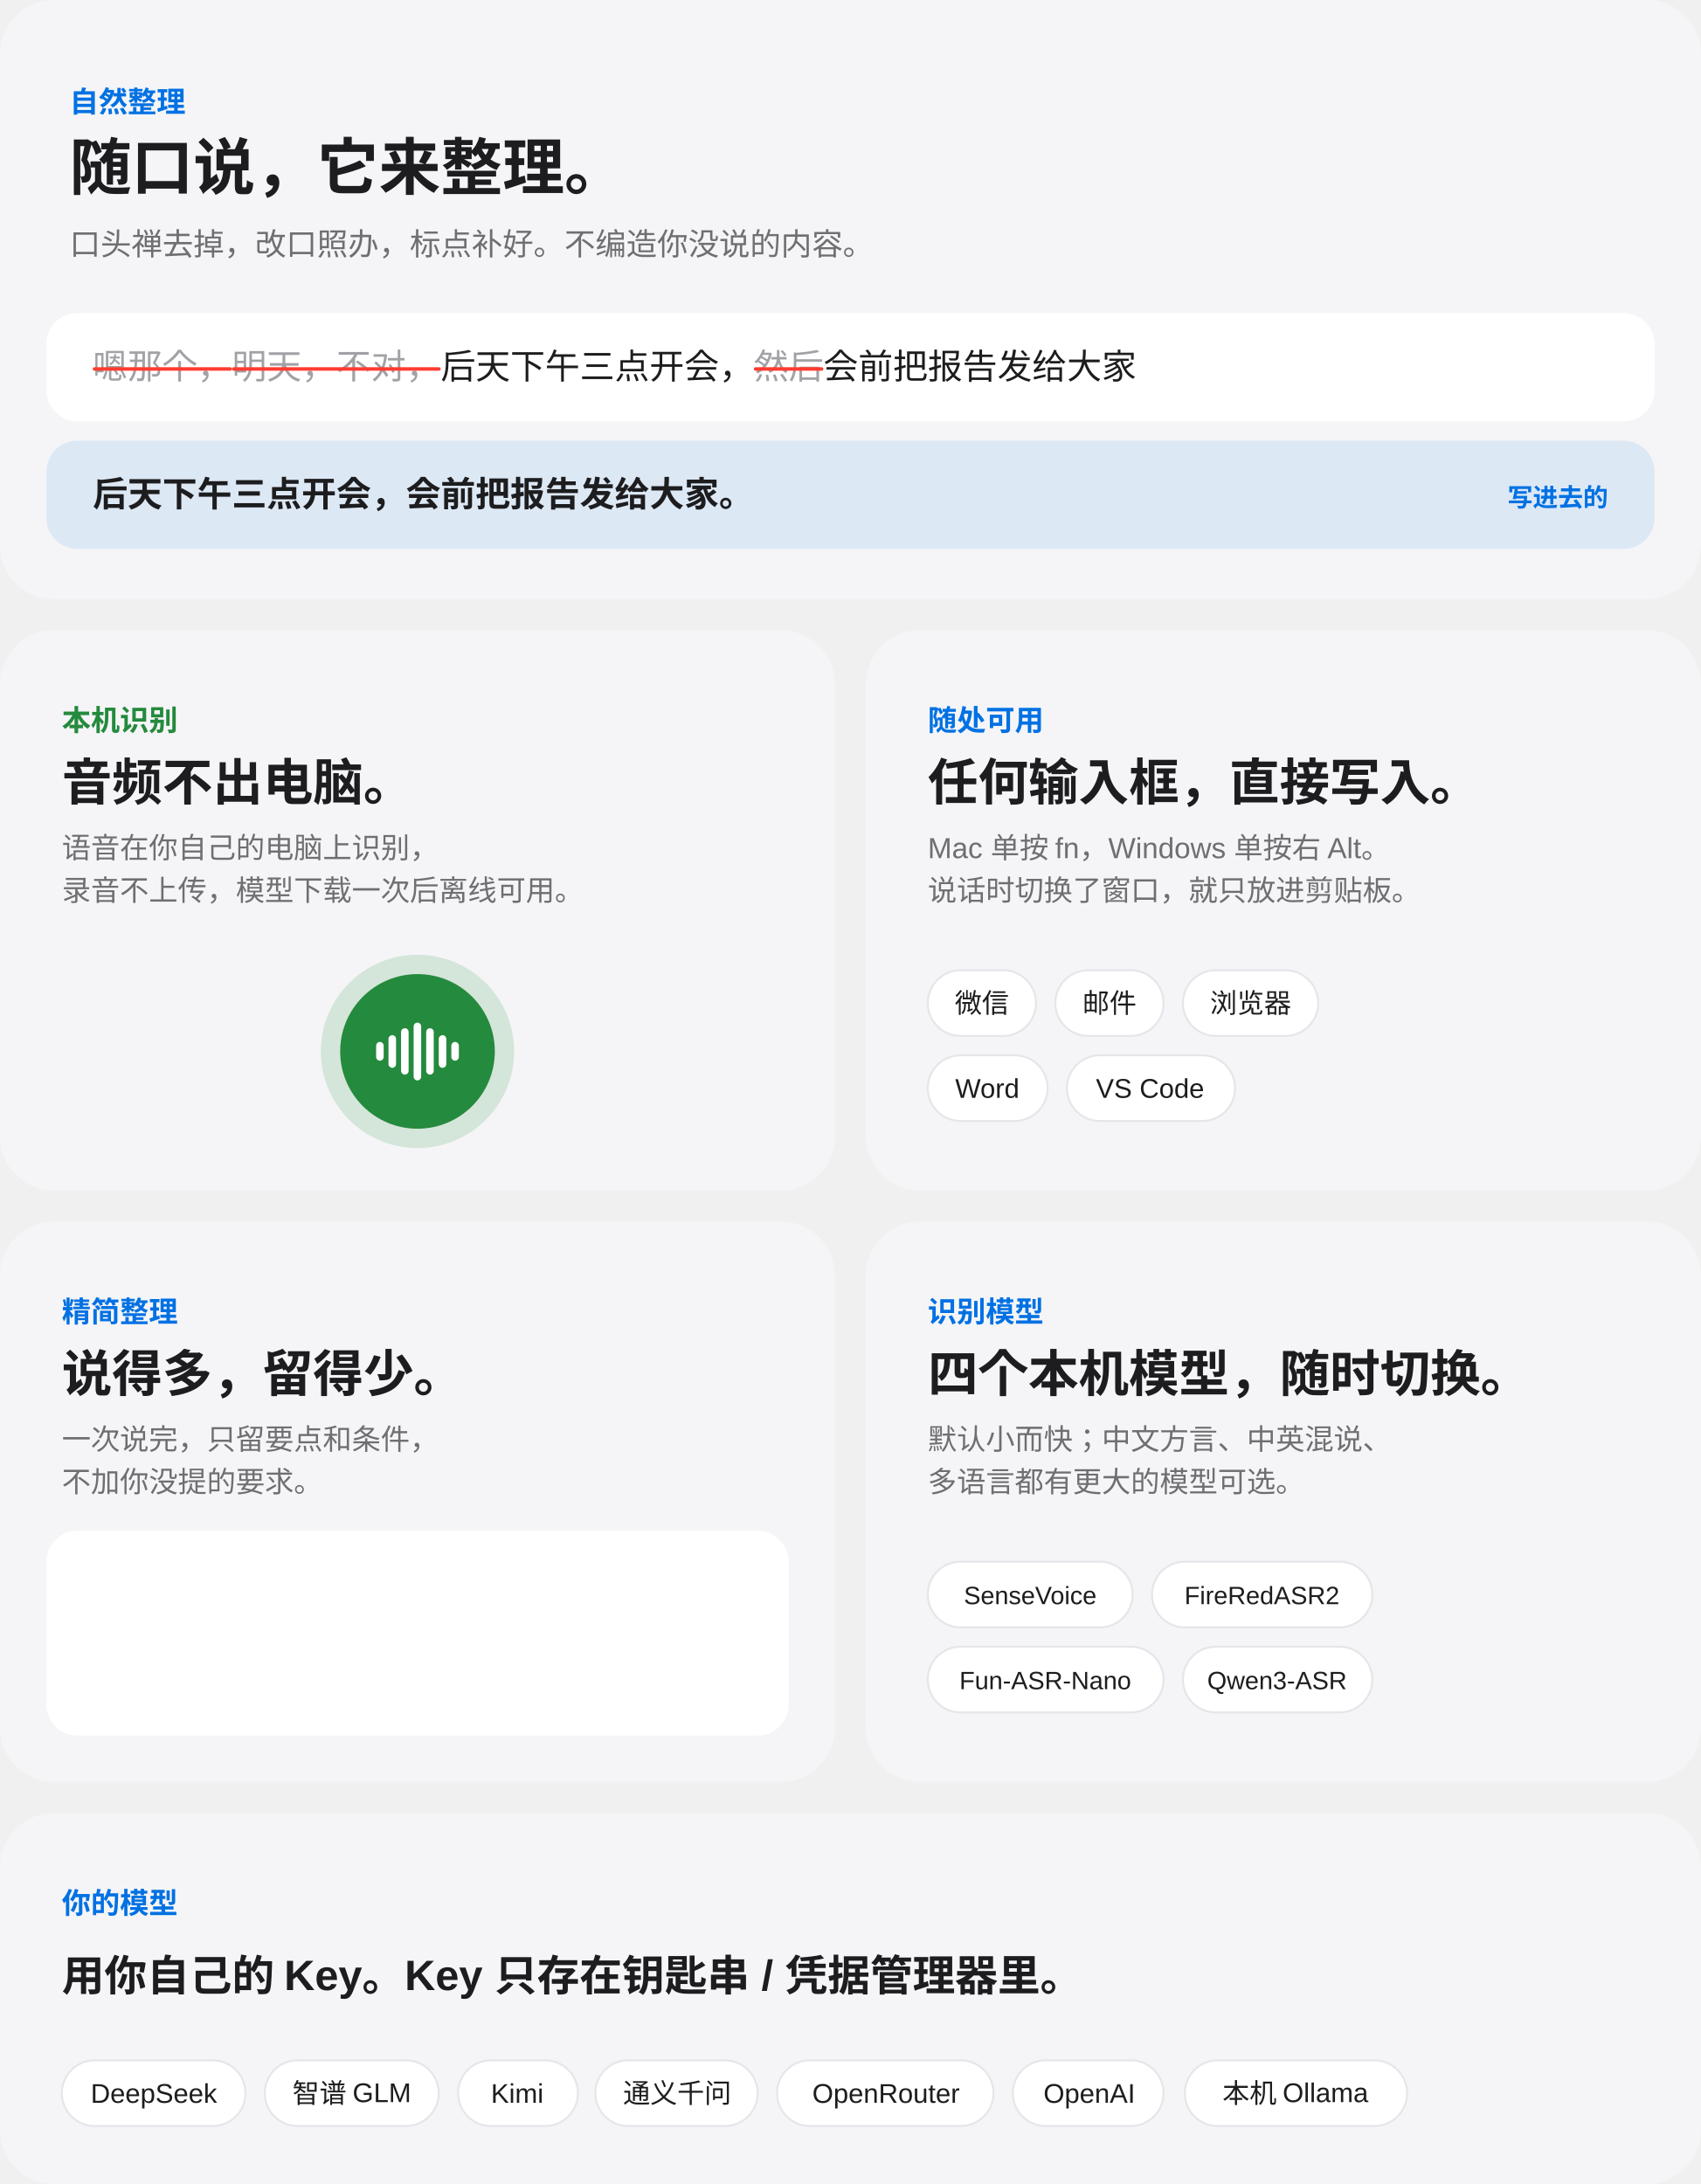
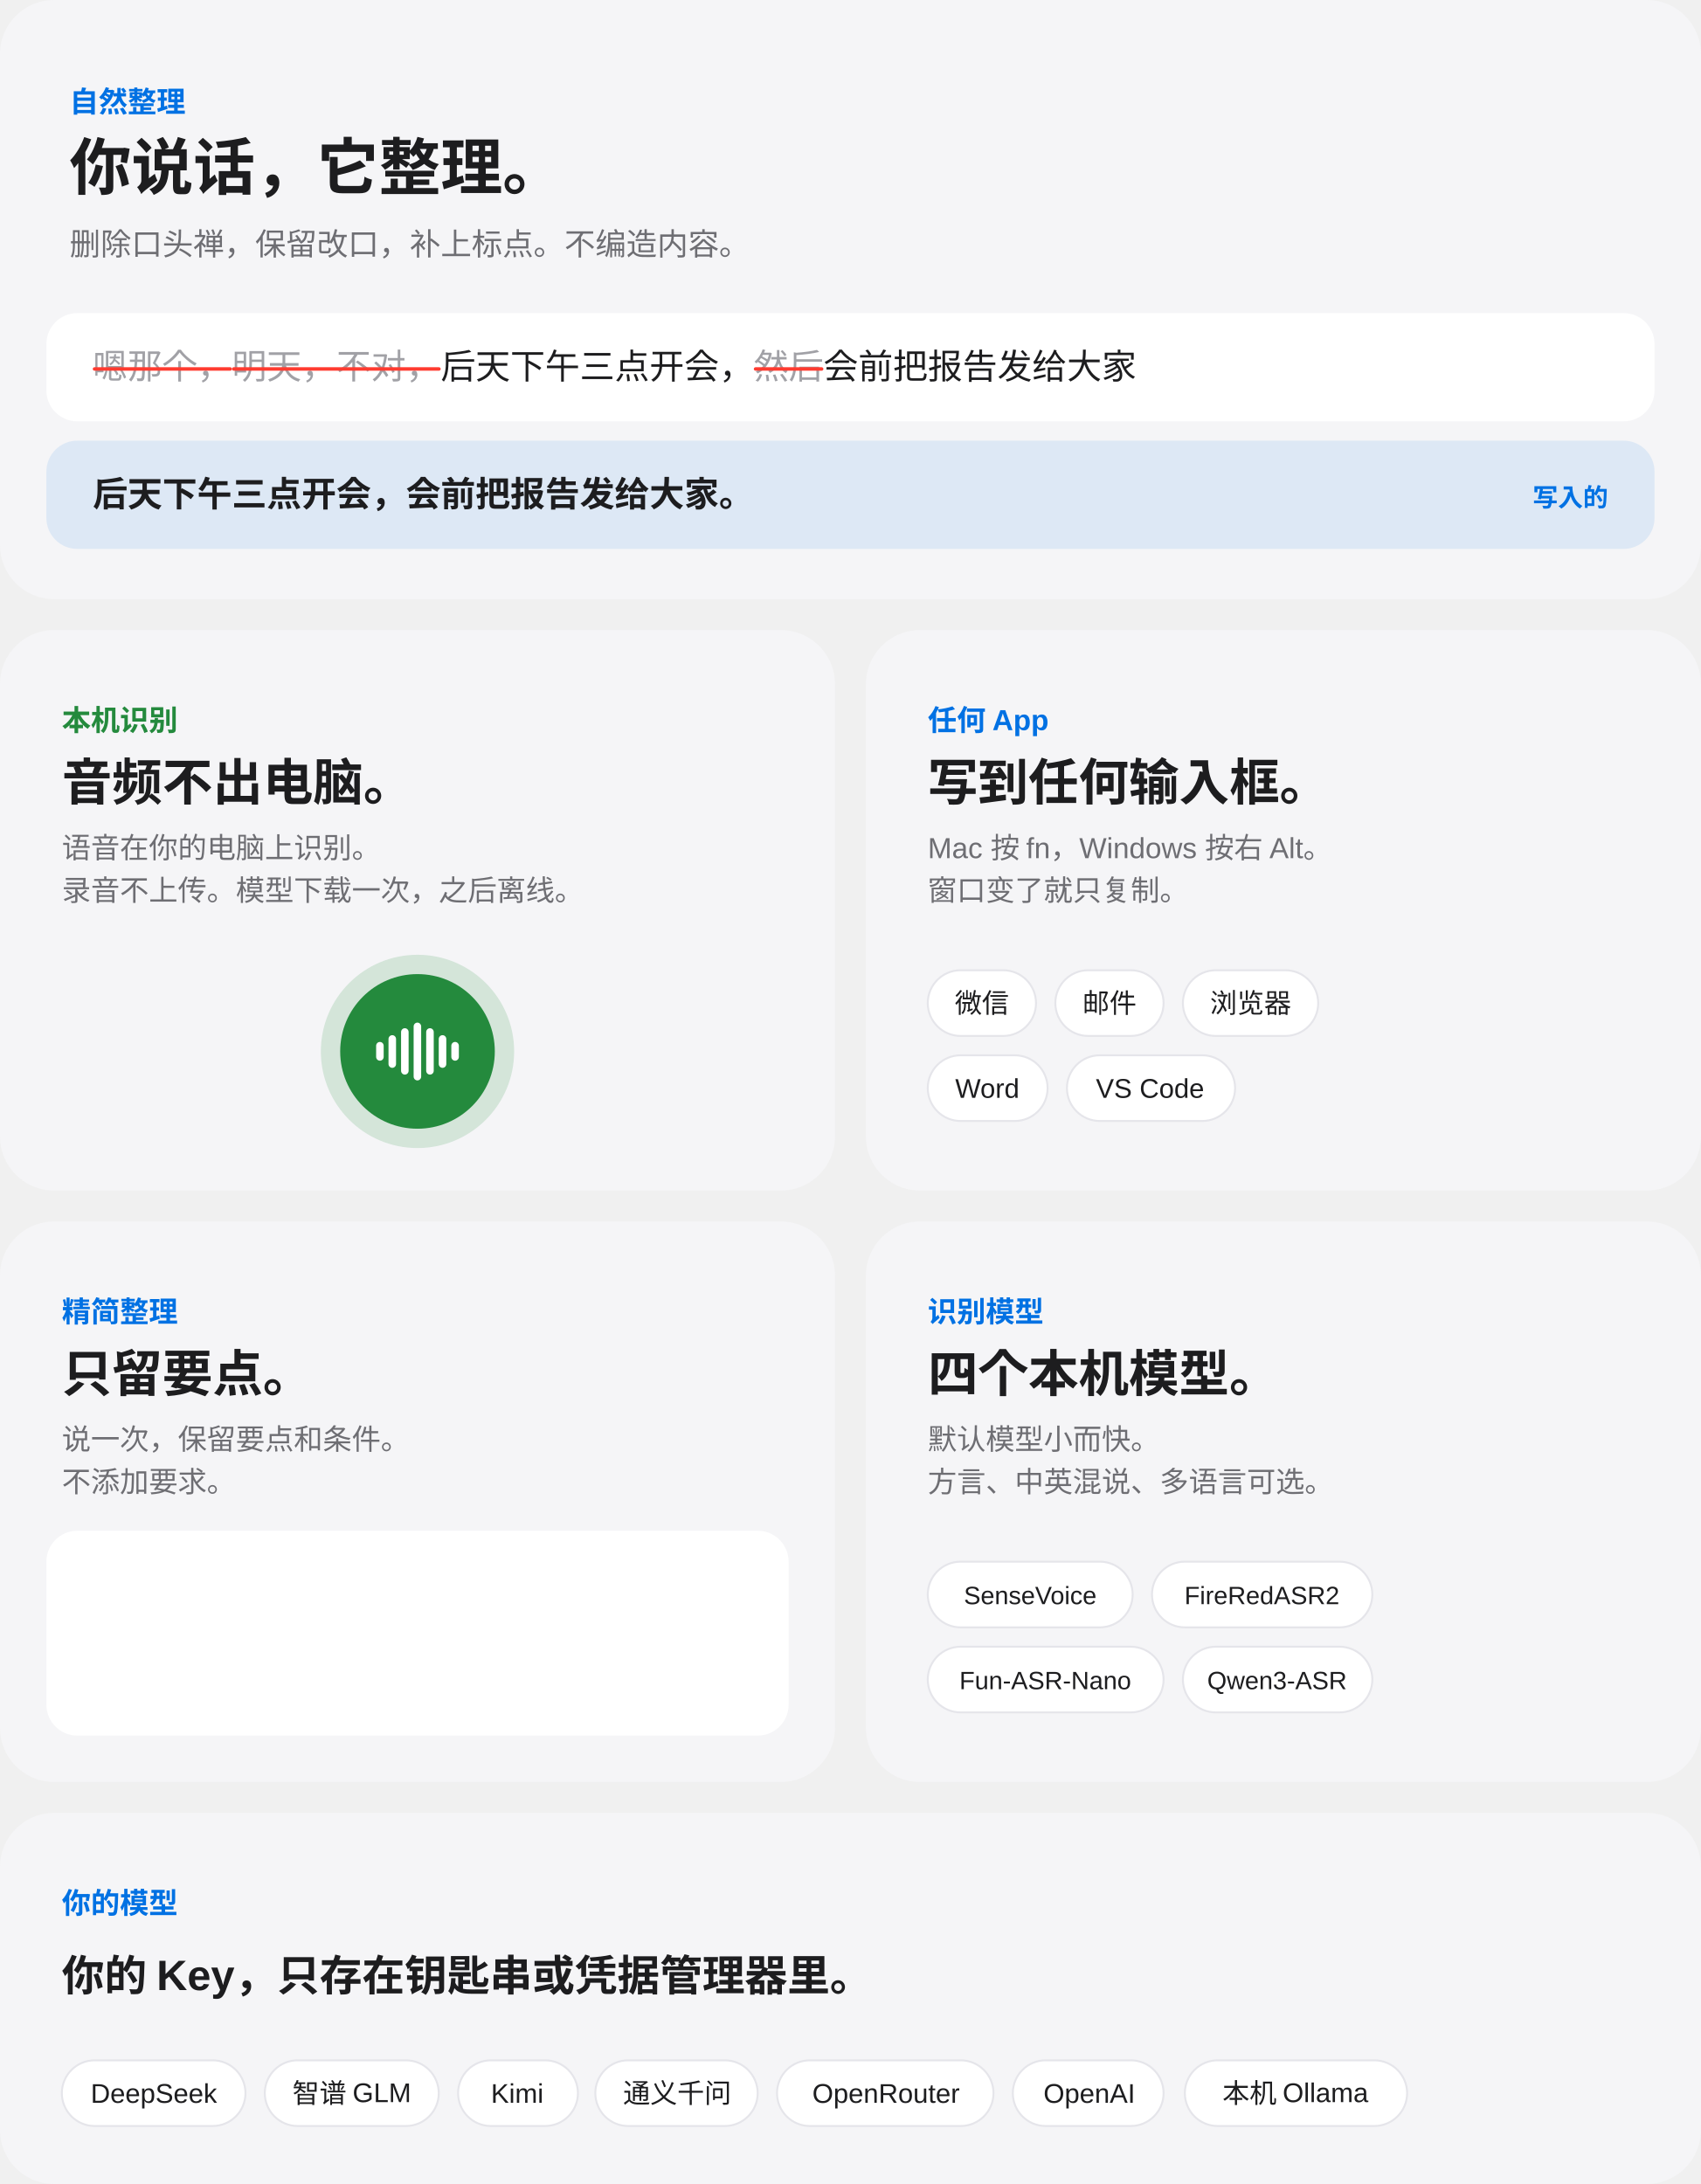
- <svg xmlns="http://www.w3.org/2000/svg" width="880" height="1130" viewBox="0 0 880 1130" role="img" aria-label="亮点：自然整理；音频不出电脑；任何输入框直接写入；精简整理；四个本机识别模型；用你自己的 Key。">
+ <svg xmlns="http://www.w3.org/2000/svg" width="880" height="1130" viewBox="0 0 880 1130" role="img" aria-label="功能：自然整理；音频不出电脑；写到任何输入框；精简整理；四个本机识别模型；你的 Key。">
  <style>
text { font-family: -apple-system, BlinkMacSystemFont, 'SF Pro Display', 'SF Pro Text', 'PingFang SC', 'Hiragino Sans GB', 'Microsoft YaHei', 'Helvetica Neue', Arial, sans-serif; }
.ink { fill: #1d1d1f; } .gray { fill: #6e6e73; } .faint { fill: #a1a1a6; }
.blue { fill: #0071e3; } .green { fill: #248a3d; }
.grow { transform-box: fill-box; transform-origin: center; }
.left { transform-box: fill-box; transform-origin: left center; }
@media (prefers-reduced-motion: reduce) { * { animation: none !important; } }
.lb0 { animation: lbPulse 1.2s ease-in-out -0.00s infinite; }
.lb1 { animation: lbPulse 1.2s ease-in-out -0.48s infinite; }
.lb2 { animation: lbPulse 1.2s ease-in-out -0.26s infinite; }
.lb3 { animation: lbPulse 1.2s ease-in-out -0.74s infinite; }
.lb4 { animation: lbPulse 1.2s ease-in-out -0.52s infinite; }
.lb5 { animation: lbPulse 1.2s ease-in-out -1.00s infinite; }
.lb6 { animation: lbPulse 1.2s ease-in-out -0.78s infinite; }
@keyframes lbPulse { 0%,100% { transform: scaleY(1); } 50% { transform: scaleY(0.35); } }
.fade { animation: fade 6s ease-in-out infinite; }
.cut  { animation: cut 6s ease-in-out infinite; }
@keyframes cut  { 0%,15% { transform: scaleX(0); } 35%,85% { transform: scaleX(1); } 95%,100% { transform: scaleX(0); } }
@keyframes fade { 0%,35% { opacity: 1; } 50%,85% { opacity: .35; } 95%,100% { opacity: 1; } }
.pulse { animation: pulse 2.4s ease-out infinite; }
@keyframes pulse { 0% { transform: scale(.8); opacity: 1; } 100% { transform: scale(1.5); opacity: 0; } }
.result { animation: result 6s ease-in-out infinite; }
@keyframes result { 0%,30% { opacity: .25; } 42%,88% { opacity: 1; } 96%,100% { opacity: .25; } }
.pl { animation: pl 6s ease-out infinite; opacity: 0; }
.p0 { animation-delay: 0s; } .p1 { animation-delay: .35s; } .p2 { animation-delay: .7s; } .p3 { animation-delay: 1.05s; } .p4 { animation-delay: 1.4s; }
@keyframes pl { 0% { opacity: 0; transform: translateX(-6px); } 8%,80% { opacity: 1; transform: translateX(0); } 92%,100% { opacity: 0; } }
.m0,.m1,.n0,.n1 { animation: pick 8s ease-in-out infinite; }
.m1 { animation-delay: -6s; } .n0 { animation-delay: -4s; } .n1 { animation-delay: -2s; }
@keyframes pick { 0%,22% { opacity: 1; } 27%,95% { opacity: .5; } 100% { opacity: 1; } }
</style>
  <g transform="translate(0,0)">
    <rect width="880" height="310" rx="28" fill="#f5f5f7" />
    <text x="36" y="58" font-size="15" font-weight="600" text-anchor="start" class="blue">自然整理</text>
-     <text x="36" y="98" font-size="32" font-weight="700" text-anchor="start" class="ink">随口说，它来整理。</text>
-     <text x="36" y="132" font-size="16" font-weight="400" text-anchor="start" class="gray">口头禅去掉，改口照办，标点补好。不编造你没说的内容。</text>
+     <text x="36" y="98" font-size="32" font-weight="700" text-anchor="start" class="ink">你说话，它整理。</text>
+     <text x="36" y="132" font-size="16" font-weight="400" text-anchor="start" class="gray">删除口头禅，保留改口，补上标点。不编造内容。</text>
    <rect x="24" y="162" width="832" height="56" rx="16" fill="#ffffff" />
    <g class="fade">
      <text x="48" y="196" font-size="18" font-weight="400" text-anchor="start" class="faint">嗯那个，</text>
    </g>
    <rect class="left cut" x="48" y="190" width="72" height="1.8" rx="0.9" fill="#ff3b30" />
    <g class="fade">
      <text x="120" y="196" font-size="18" font-weight="400" text-anchor="start" class="faint">明天，不对，</text>
    </g>
    <rect class="left cut" x="120" y="190" width="108" height="1.8" rx="0.9" fill="#ff3b30" />
    <g class="">
      <text x="228" y="196" font-size="18" font-weight="400" text-anchor="start" class="ink">后天下午三点开会，</text>
    </g>
    <g class="fade">
      <text x="390" y="196" font-size="18" font-weight="400" text-anchor="start" class="faint">然后</text>
    </g>
    <rect class="left cut" x="390" y="190" width="36" height="1.8" rx="0.9" fill="#ff3b30" />
    <g class="">
      <text x="426" y="196" font-size="18" font-weight="400" text-anchor="start" class="ink">会前把报告发给大家</text>
    </g>
    <g class="result">
      <rect x="24" y="228" width="832" height="56" rx="16" fill="#0071e3" fill-opacity="0.10" />
      <text x="48" y="262" font-size="18" font-weight="600" text-anchor="start" class="ink">后天下午三点开会，会前把报告发给大家。</text>
-       <text x="832" y="262" font-size="13" font-weight="600" text-anchor="end" class="blue">写进去的</text>
+       <text x="832" y="262" font-size="13" font-weight="600" text-anchor="end" class="blue">写入的</text>
    </g>
  </g>
  <g transform="translate(0,326)">
    <rect width="432.0" height="290" rx="28" fill="#f5f5f7" />
    <text x="32" y="52" font-size="15" font-weight="600" text-anchor="start" class="green">本机识别</text>
    <text x="32" y="88" font-size="26" font-weight="700" text-anchor="start" class="ink">音频不出电脑。</text>
-     <text x="32" y="118" font-size="15" font-weight="400" text-anchor="start" class="gray">语音在你自己的电脑上识别，</text>
-     <text x="32" y="140" font-size="15" font-weight="400" text-anchor="start" class="gray">录音不上传，模型下载一次后离线可用。</text>
+     <text x="32" y="118" font-size="15" font-weight="400" text-anchor="start" class="gray">语音在你的电脑上识别。</text>
+     <text x="32" y="140" font-size="15" font-weight="400" text-anchor="start" class="gray">录音不上传。模型下载一次，之后离线。</text>
    <circle class="grow pulse" cx="216.0" cy="218" r="50" fill="#248a3d" fill-opacity="0.16" />
    <circle cx="216.0" cy="218" r="40" fill="#248a3d" />
    <rect class="grow lb0" x="194.6" y="213.1" width="3.9" height="9.7" rx="2.0" fill="#ffffff" />
    <rect class="grow lb1" x="201.0" y="209.6" width="3.9" height="16.9" rx="2.0" fill="#ffffff" />
    <rect class="grow lb2" x="207.5" y="206.0" width="3.9" height="24.0" rx="2.0" fill="#ffffff" />
    <rect class="grow lb3" x="214.0" y="203.1" width="3.9" height="29.9" rx="2.0" fill="#ffffff" />
    <rect class="grow lb4" x="220.5" y="206.0" width="3.9" height="24.0" rx="2.0" fill="#ffffff" />
    <rect class="grow lb5" x="227.0" y="209.6" width="3.9" height="16.9" rx="2.0" fill="#ffffff" />
    <rect class="grow lb6" x="233.5" y="213.1" width="3.9" height="9.7" rx="2.0" fill="#ffffff" />
  </g>
  <g transform="translate(448.0,326)">
    <rect width="432.0" height="290" rx="28" fill="#f5f5f7" />
-     <text x="32" y="52" font-size="15" font-weight="600" text-anchor="start" class="blue">随处可用</text>
-     <text x="32" y="88" font-size="26" font-weight="700" text-anchor="start" class="ink">任何输入框，直接写入。</text>
-     <text x="32" y="118" font-size="15" font-weight="400" text-anchor="start" class="gray">Mac 单按 fn，Windows 单按右 Alt。</text>
-     <text x="32" y="140" font-size="15" font-weight="400" text-anchor="start" class="gray">说话时切换了窗口，就只放进剪贴板。</text>
+     <text x="32" y="52" font-size="15" font-weight="600" text-anchor="start" class="blue">任何 App</text>
+     <text x="32" y="88" font-size="26" font-weight="700" text-anchor="start" class="ink">写到任何输入框。</text>
+     <text x="32" y="118" font-size="15" font-weight="400" text-anchor="start" class="gray">Mac 按 fn，Windows 按右 Alt。</text>
+     <text x="32" y="140" font-size="15" font-weight="400" text-anchor="start" class="gray">窗口变了就只复制。</text>
    <g>
      <rect x="32" y="176" width="56" height="34" rx="17" fill="#ffffff" stroke="#e5e5ea" />
      <text x="60.0" y="198" font-size="14" font-weight="500" text-anchor="middle" class="ink">微信</text>
    </g>
    <g>
      <rect x="98" y="176" width="56" height="34" rx="17" fill="#ffffff" stroke="#e5e5ea" />
      <text x="126.0" y="198" font-size="14" font-weight="500" text-anchor="middle" class="ink">邮件</text>
    </g>
    <g>
      <rect x="164" y="176" width="70" height="34" rx="17" fill="#ffffff" stroke="#e5e5ea" />
      <text x="199.0" y="198" font-size="14" font-weight="500" text-anchor="middle" class="ink">浏览器</text>
    </g>
    <g>
      <rect x="32" y="220" width="62" height="34" rx="17" fill="#ffffff" stroke="#e5e5ea" />
      <text x="62.8" y="242" font-size="14" font-weight="500" text-anchor="middle" class="ink">Word</text>
    </g>
    <g>
      <rect x="104" y="220" width="87" height="34" rx="17" fill="#ffffff" stroke="#e5e5ea" />
      <text x="147.0" y="242" font-size="14" font-weight="500" text-anchor="middle" class="ink">VS Code</text>
    </g>
  </g>
  <g transform="translate(0,632)">
    <rect width="432.0" height="290" rx="28" fill="#f5f5f7" />
    <text x="32" y="52" font-size="15" font-weight="600" text-anchor="start" class="blue">精简整理</text>
-     <text x="32" y="88" font-size="26" font-weight="700" text-anchor="start" class="ink">说得多，留得少。</text>
-     <text x="32" y="118" font-size="15" font-weight="400" text-anchor="start" class="gray">一次说完，只留要点和条件，</text>
-     <text x="32" y="140" font-size="15" font-weight="400" text-anchor="start" class="gray">不加你没提的要求。</text>
+     <text x="32" y="88" font-size="26" font-weight="700" text-anchor="start" class="ink">只留要点。</text>
+     <text x="32" y="118" font-size="15" font-weight="400" text-anchor="start" class="gray">说一次，保留要点和条件。</text>
+     <text x="32" y="140" font-size="15" font-weight="400" text-anchor="start" class="gray">不添加要求。</text>
    <rect x="24" y="160" width="384.0" height="106" rx="16" fill="#ffffff" />
    <g class="pl p0">
      <text x="44" y="190" font-size="14" font-weight="500" text-anchor="start" class="ink">请写本周周报，发给老板，篇幅简短。</text>
    </g>
    <g class="pl p1">
      <text x="44" y="220" font-size="14" font-weight="500" text-anchor="start" class="ink">1. 完成登录页改版。</text>
    </g>
    <g class="pl p2">
      <text x="44" y="250" font-size="14" font-weight="500" text-anchor="start" class="ink">2. 修复了几个 bug。</text>
    </g>
  </g>
  <g transform="translate(448.0,632)">
    <rect width="432.0" height="290" rx="28" fill="#f5f5f7" />
    <text x="32" y="52" font-size="15" font-weight="600" text-anchor="start" class="blue">识别模型</text>
-     <text x="32" y="88" font-size="26" font-weight="700" text-anchor="start" class="ink">四个本机模型，随时切换。</text>
-     <text x="32" y="118" font-size="15" font-weight="400" text-anchor="start" class="gray">默认小而快；中文方言、中英混说、</text>
-     <text x="32" y="140" font-size="15" font-weight="400" text-anchor="start" class="gray">多语言都有更大的模型可选。</text>
+     <text x="32" y="88" font-size="26" font-weight="700" text-anchor="start" class="ink">四个本机模型。</text>
+     <text x="32" y="118" font-size="15" font-weight="400" text-anchor="start" class="gray">默认模型小而快。</text>
+     <text x="32" y="140" font-size="15" font-weight="400" text-anchor="start" class="gray">方言、中英混说、多语言可选。</text>
    <g class="m0">
      <rect x="32" y="176" width="106" height="34" rx="17" fill="#ffffff" stroke="#e5e5ea" />
      <text x="85.0" y="198" font-size="13" font-weight="500" text-anchor="middle" class="ink">SenseVoice</text>
    </g>
    <g class="m1">
      <rect x="148" y="176" width="114" height="34" rx="17" fill="#ffffff" stroke="#e5e5ea" />
      <text x="204.9" y="198" font-size="13" font-weight="500" text-anchor="middle" class="ink">FireRedASR2</text>
    </g>
    <g class="n0">
      <rect x="32" y="220" width="122" height="34" rx="17" fill="#ffffff" stroke="#e5e5ea" />
      <text x="92.8" y="242" font-size="13" font-weight="500" text-anchor="middle" class="ink">Fun-ASR-Nano</text>
    </g>
    <g class="n1">
      <rect x="164" y="220" width="98" height="34" rx="17" fill="#ffffff" stroke="#e5e5ea" />
      <text x="212.7" y="242" font-size="13" font-weight="500" text-anchor="middle" class="ink">Qwen3-ASR</text>
    </g>
  </g>
  <g transform="translate(0,938)">
    <rect width="880" height="192" rx="28" fill="#f5f5f7" />
    <text x="32" y="52" font-size="15" font-weight="600" text-anchor="start" class="blue">你的模型</text>
-     <text x="32" y="92" font-size="22" font-weight="700" text-anchor="start" class="ink">用你自己的 Key。Key 只存在钥匙串 / 凭据管理器里。</text>
+     <text x="32" y="92" font-size="22" font-weight="700" text-anchor="start" class="ink">你的 Key，只存在钥匙串或凭据管理器里。</text>
    <g>
      <rect x="32" y="128" width="95" height="34" rx="17" fill="#ffffff" stroke="#e5e5ea" />
      <text x="79.6" y="150" font-size="14" font-weight="500" text-anchor="middle" class="ink">DeepSeek</text>
    </g>
    <g>
      <rect x="137" y="128" width="90" height="34" rx="17" fill="#ffffff" stroke="#e5e5ea" />
      <text x="182.0" y="150" font-size="14" font-weight="500" text-anchor="middle" class="ink">智谱 GLM</text>
    </g>
    <g>
      <rect x="237" y="128" width="62" height="34" rx="17" fill="#ffffff" stroke="#e5e5ea" />
      <text x="267.6" y="150" font-size="14" font-weight="500" text-anchor="middle" class="ink">Kimi</text>
    </g>
    <g>
      <rect x="308" y="128" width="84" height="34" rx="17" fill="#ffffff" stroke="#e5e5ea" />
      <text x="350.4" y="150" font-size="14" font-weight="500" text-anchor="middle" class="ink">通义千问</text>
    </g>
    <g>
      <rect x="402" y="128" width="112" height="34" rx="17" fill="#ffffff" stroke="#e5e5ea" />
      <text x="458.4" y="150" font-size="14" font-weight="500" text-anchor="middle" class="ink">OpenRouter</text>
    </g>
    <g>
      <rect x="524" y="128" width="78" height="34" rx="17" fill="#ffffff" stroke="#e5e5ea" />
      <text x="563.6" y="150" font-size="14" font-weight="500" text-anchor="middle" class="ink">OpenAI</text>
    </g>
    <g>
      <rect x="613" y="128" width="115" height="34" rx="17" fill="#ffffff" stroke="#e5e5ea" />
      <text x="670.2" y="150" font-size="14" font-weight="500" text-anchor="middle" class="ink">本机 Ollama</text>
    </g>
  </g>
</svg>
